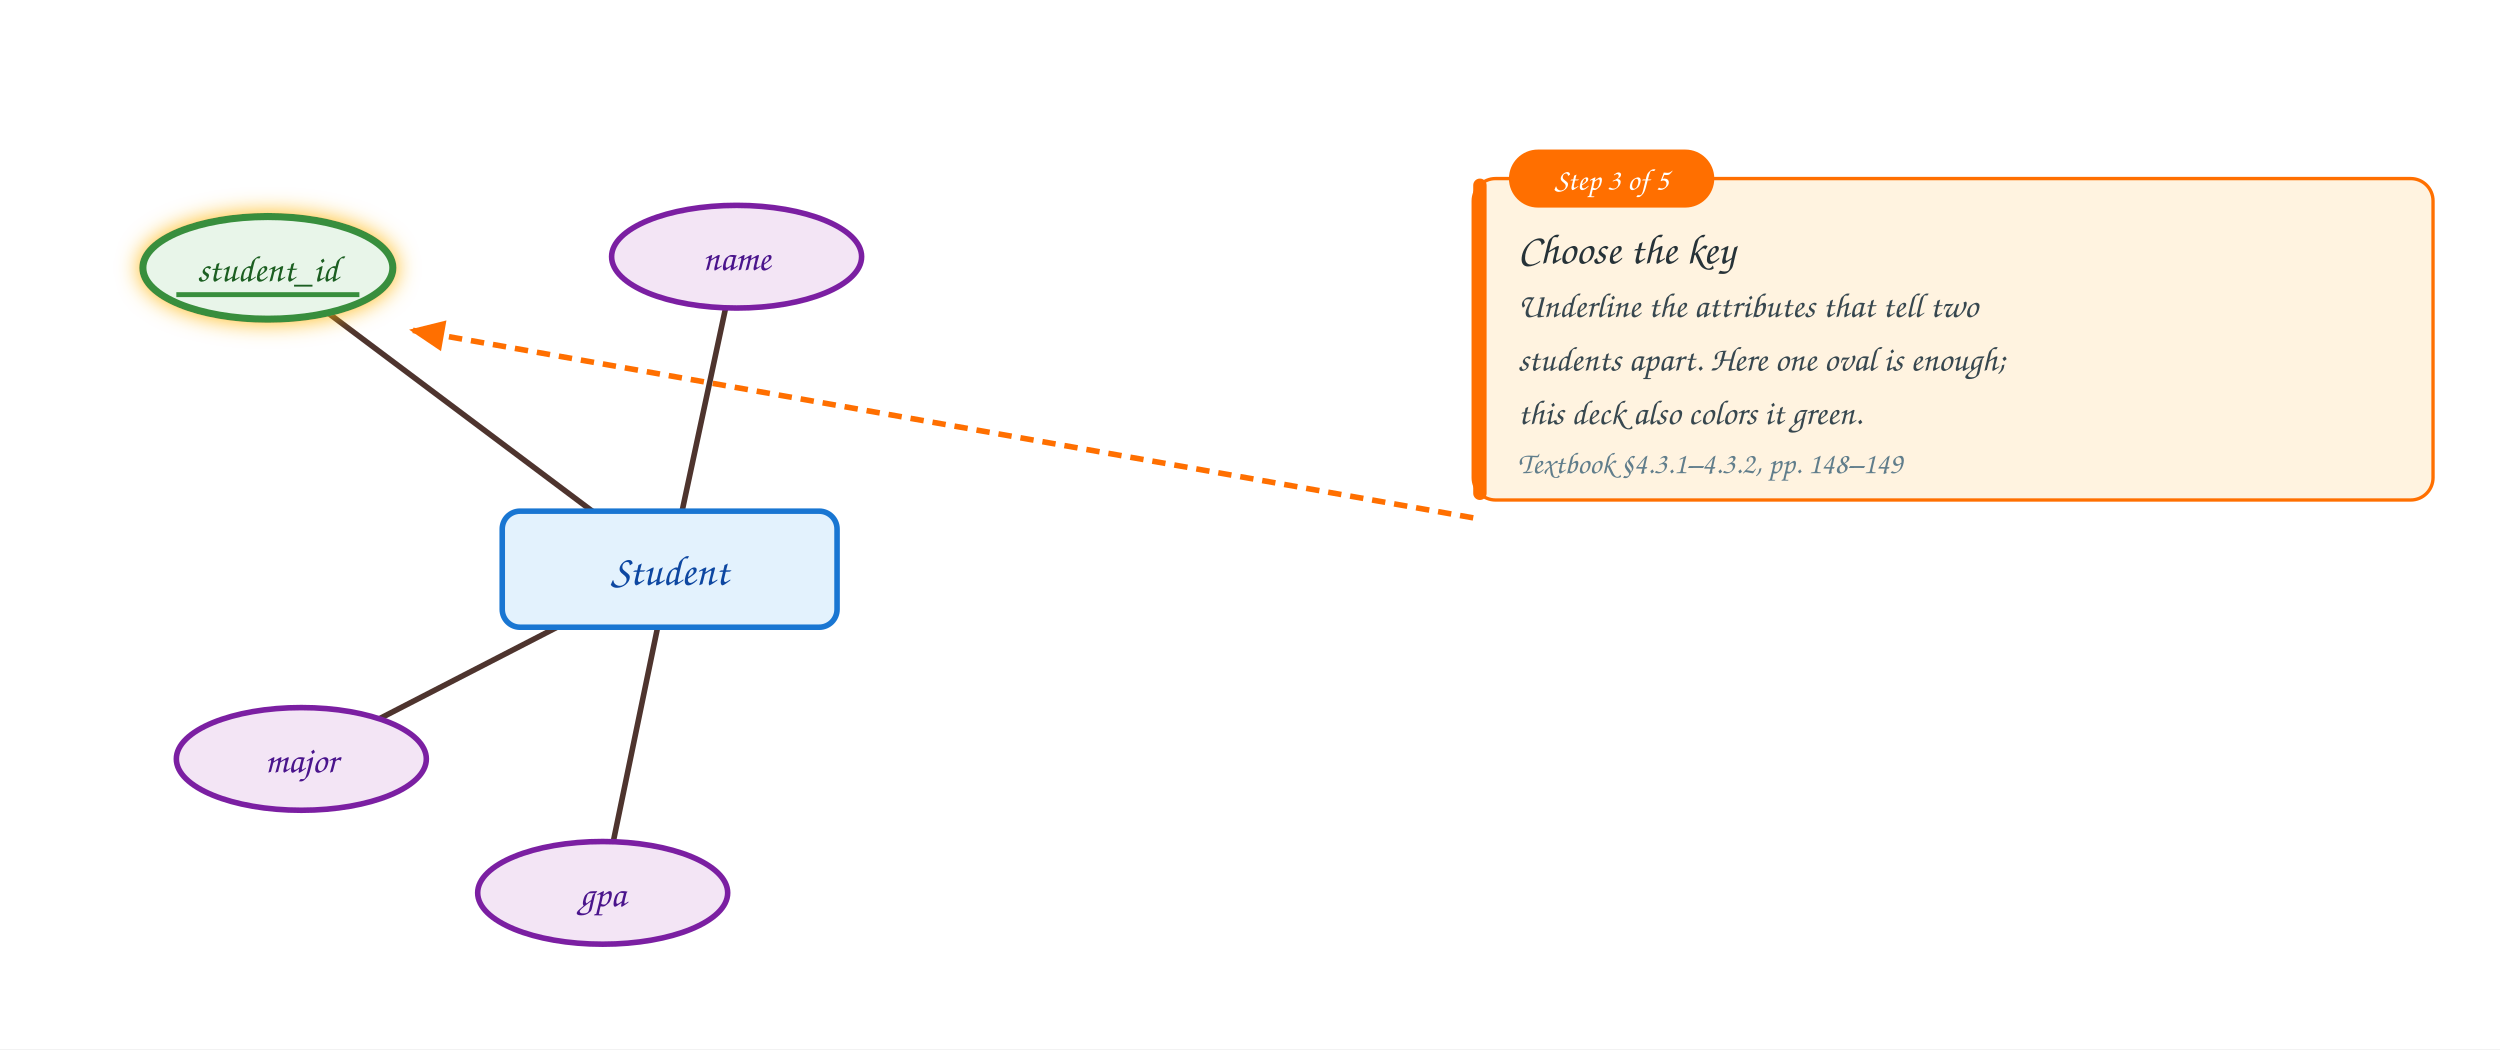
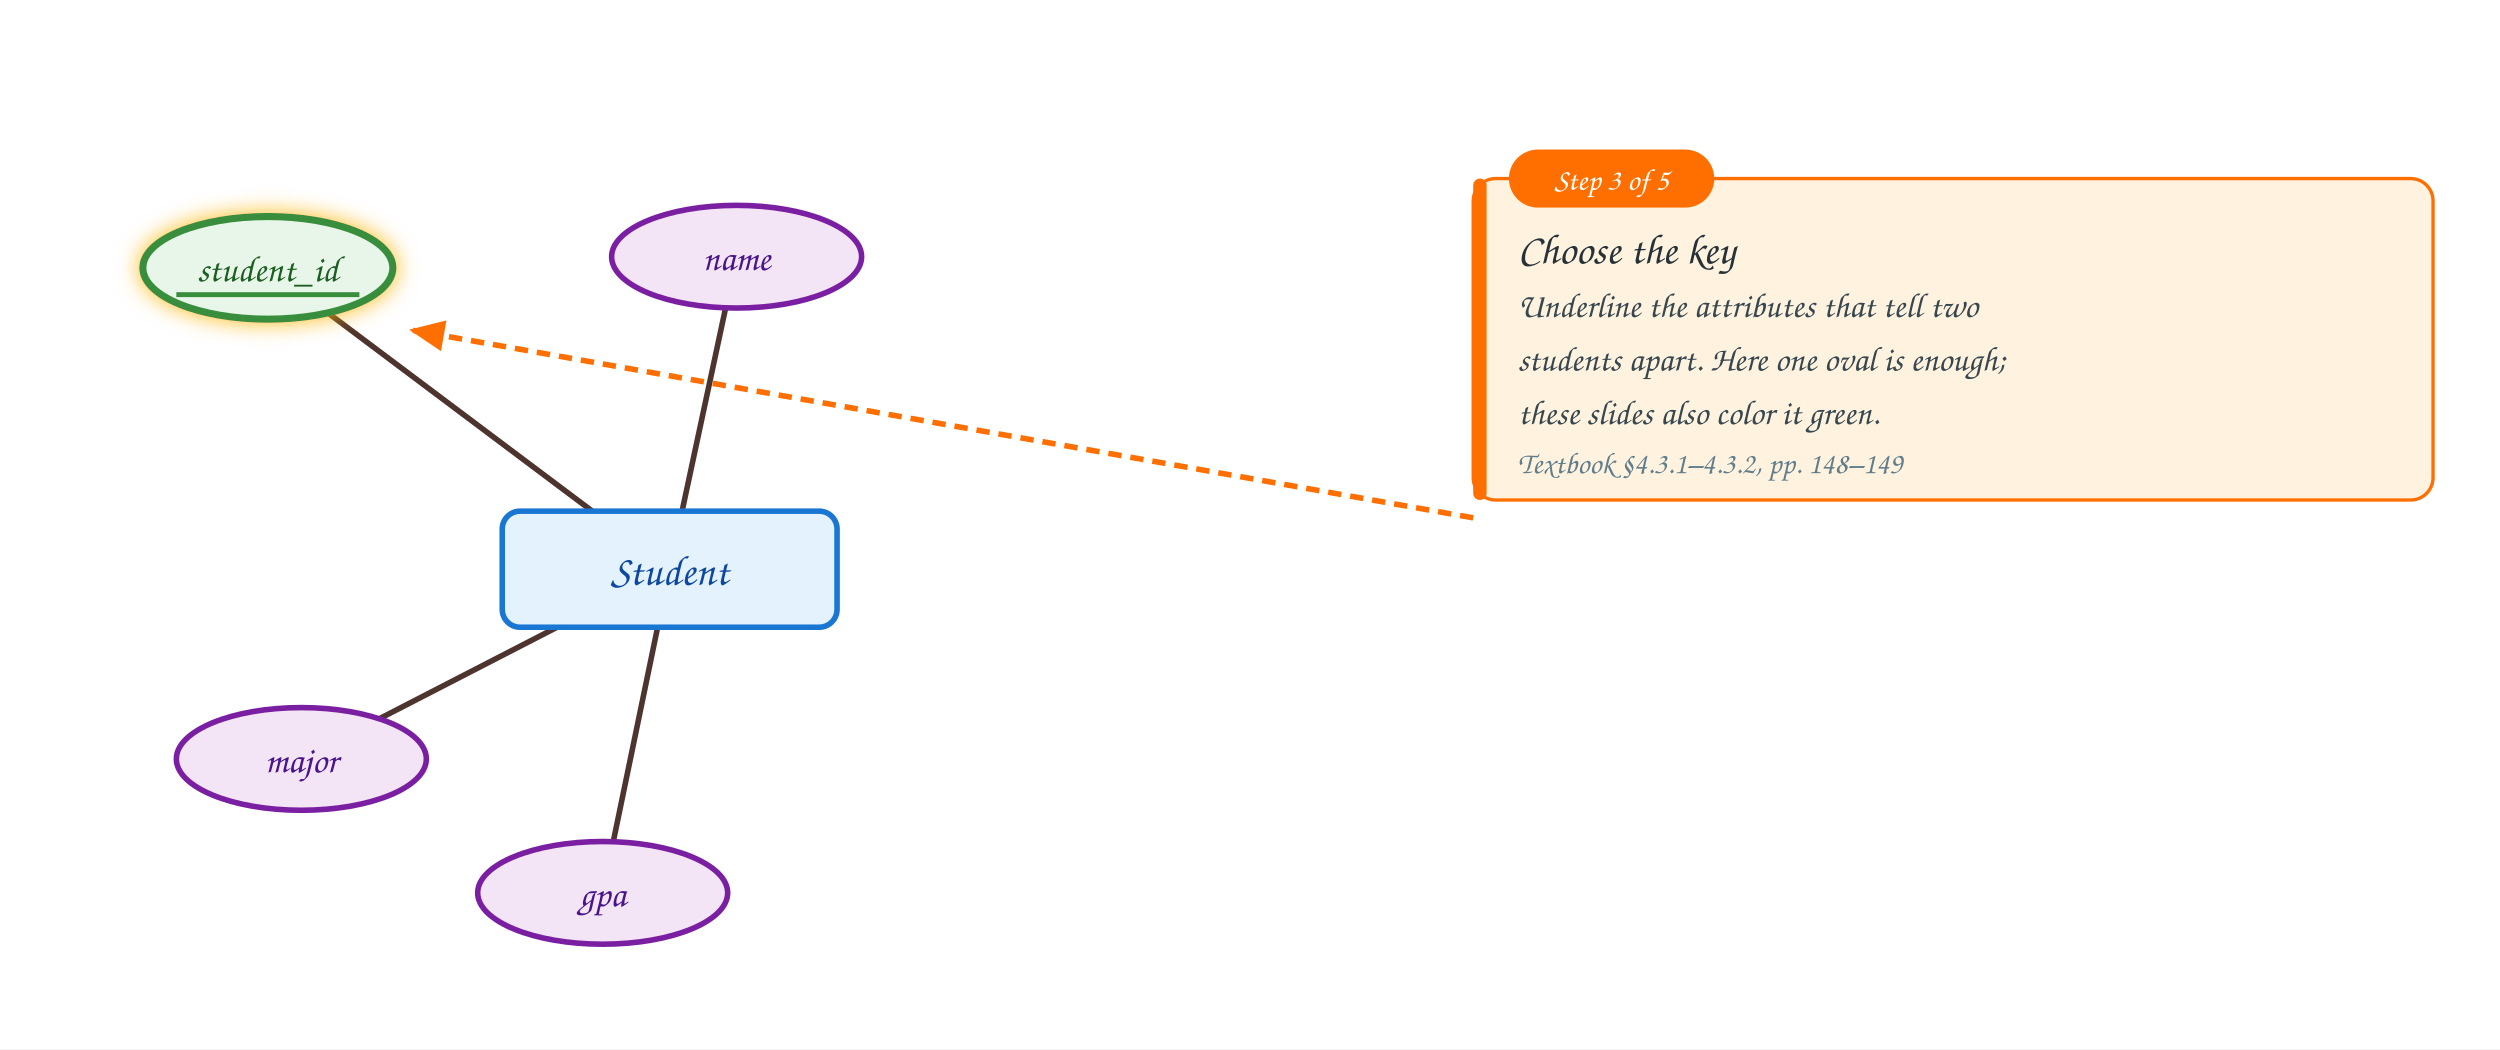
<svg xmlns="http://www.w3.org/2000/svg" viewBox="0 0 1120 470" font-family="'Chalkboard SE','Comic Sans MS','Segoe Print',cursive">
  <defs>
    <filter id="glow" x="-60%" y="-60%" width="220%" height="220%">
      <feDropShadow dx="0" dy="0" stdDeviation="5" flood-color="#ffb300" flood-opacity="0.9" />
    </filter>
    <marker id="lead" viewBox="0 0 10 10" refX="8" refY="5" markerWidth="7" markerHeight="7" orient="auto-start-reverse">
      <path d="M 0 1 L 9 5 L 0 9 z" fill="#ff6f00" />
    </marker>
  </defs>
  <rect width="1120" height="470" fill="#ffffff" />
  <line x1="300" y1="255" x2="120" y2="120" stroke="#4E342E" stroke-width="2.5" />
  <line x1="300" y1="255" x2="330" y2="115" stroke="#4E342E" stroke-width="2.5" />
  <line x1="300" y1="255" x2="135" y2="340" stroke="#4E342E" stroke-width="2.5" />
  <line x1="300" y1="255" x2="270" y2="400" stroke="#4E342E" stroke-width="2.5" />
  <g>
    <rect x="225" y="229" width="150" height="52" rx="8" fill="#e3f2fd" stroke="#1976d2" stroke-width="2.5" />
    <text x="300" y="262" font-size="19" fill="#0d47a1" text-anchor="middle">Student</text>
  </g>
  <g>
    <ellipse cx="330" cy="115" rx="56" ry="23" fill="#f3e5f5" stroke="#7b1fa2" stroke-width="2.5" />
    <text x="330" y="121" font-size="16.5" fill="#4a148c" text-anchor="middle">name</text>
  </g>
  <g>
    <ellipse cx="135" cy="340" rx="56" ry="23" fill="#f3e5f5" stroke="#7b1fa2" stroke-width="2.5" />
    <text x="135" y="346" font-size="16.5" fill="#4a148c" text-anchor="middle">major</text>
  </g>
  <g>
    <ellipse cx="270" cy="400" rx="56" ry="23" fill="#f3e5f5" stroke="#7b1fa2" stroke-width="2.5" />
    <text x="270" y="406" font-size="16.5" fill="#4a148c" text-anchor="middle">gpa</text>
  </g>
  <g filter="url(#glow)">
    <ellipse cx="120" cy="120" rx="56" ry="23" fill="#e8f5e9" stroke="#388e3c" stroke-width="3.2" />
    <text x="120" y="126" font-size="16.5" fill="#1b5e20" text-anchor="middle">student_id</text>
    <line x1="79" y1="132" x2="161" y2="132" stroke="#388e3c" stroke-width="2.2" />
  </g>
  <g>
    <line x1="660" y1="232" x2="185" y2="148" stroke="#ff6f00" stroke-width="2.5" stroke-dasharray="6 4" marker-end="url(#lead)" />
    <rect x="660" y="80" width="430" height="144" rx="10" fill="#fff3e0" stroke="#ff6f00" stroke-width="1.5" />
    <rect x="660" y="80" width="6" height="144" rx="3" fill="#ff6f00" />
    <rect x="676" y="67" width="92" height="26" rx="13" fill="#ff6f00" />
    <text x="722" y="85" font-size="13.5" fill="#ffffff" text-anchor="middle">Step 3 of 5</text>
    <text x="680" y="118" font-size="19" fill="#263238">Choose the key</text>
    <text x="680" y="142" font-size="15.5" fill="#37474f">Underline the attributes that tell two</text>
    <text x="680" y="166" font-size="15.5" fill="#37474f">students apart. Here one oval is enough;</text>
-     <text x="680" y="190" font-size="15.5" fill="#37474f">this deck also colors it green.</text>
+     <text x="680" y="190" font-size="15.5" fill="#37474f">these slides also color it green.</text>
    <text x="680" y="212" font-size="13.5" fill="#607D8B">Textbook §4.3.1–4.3.2, pp. 148–149</text>
  </g>
</svg>
